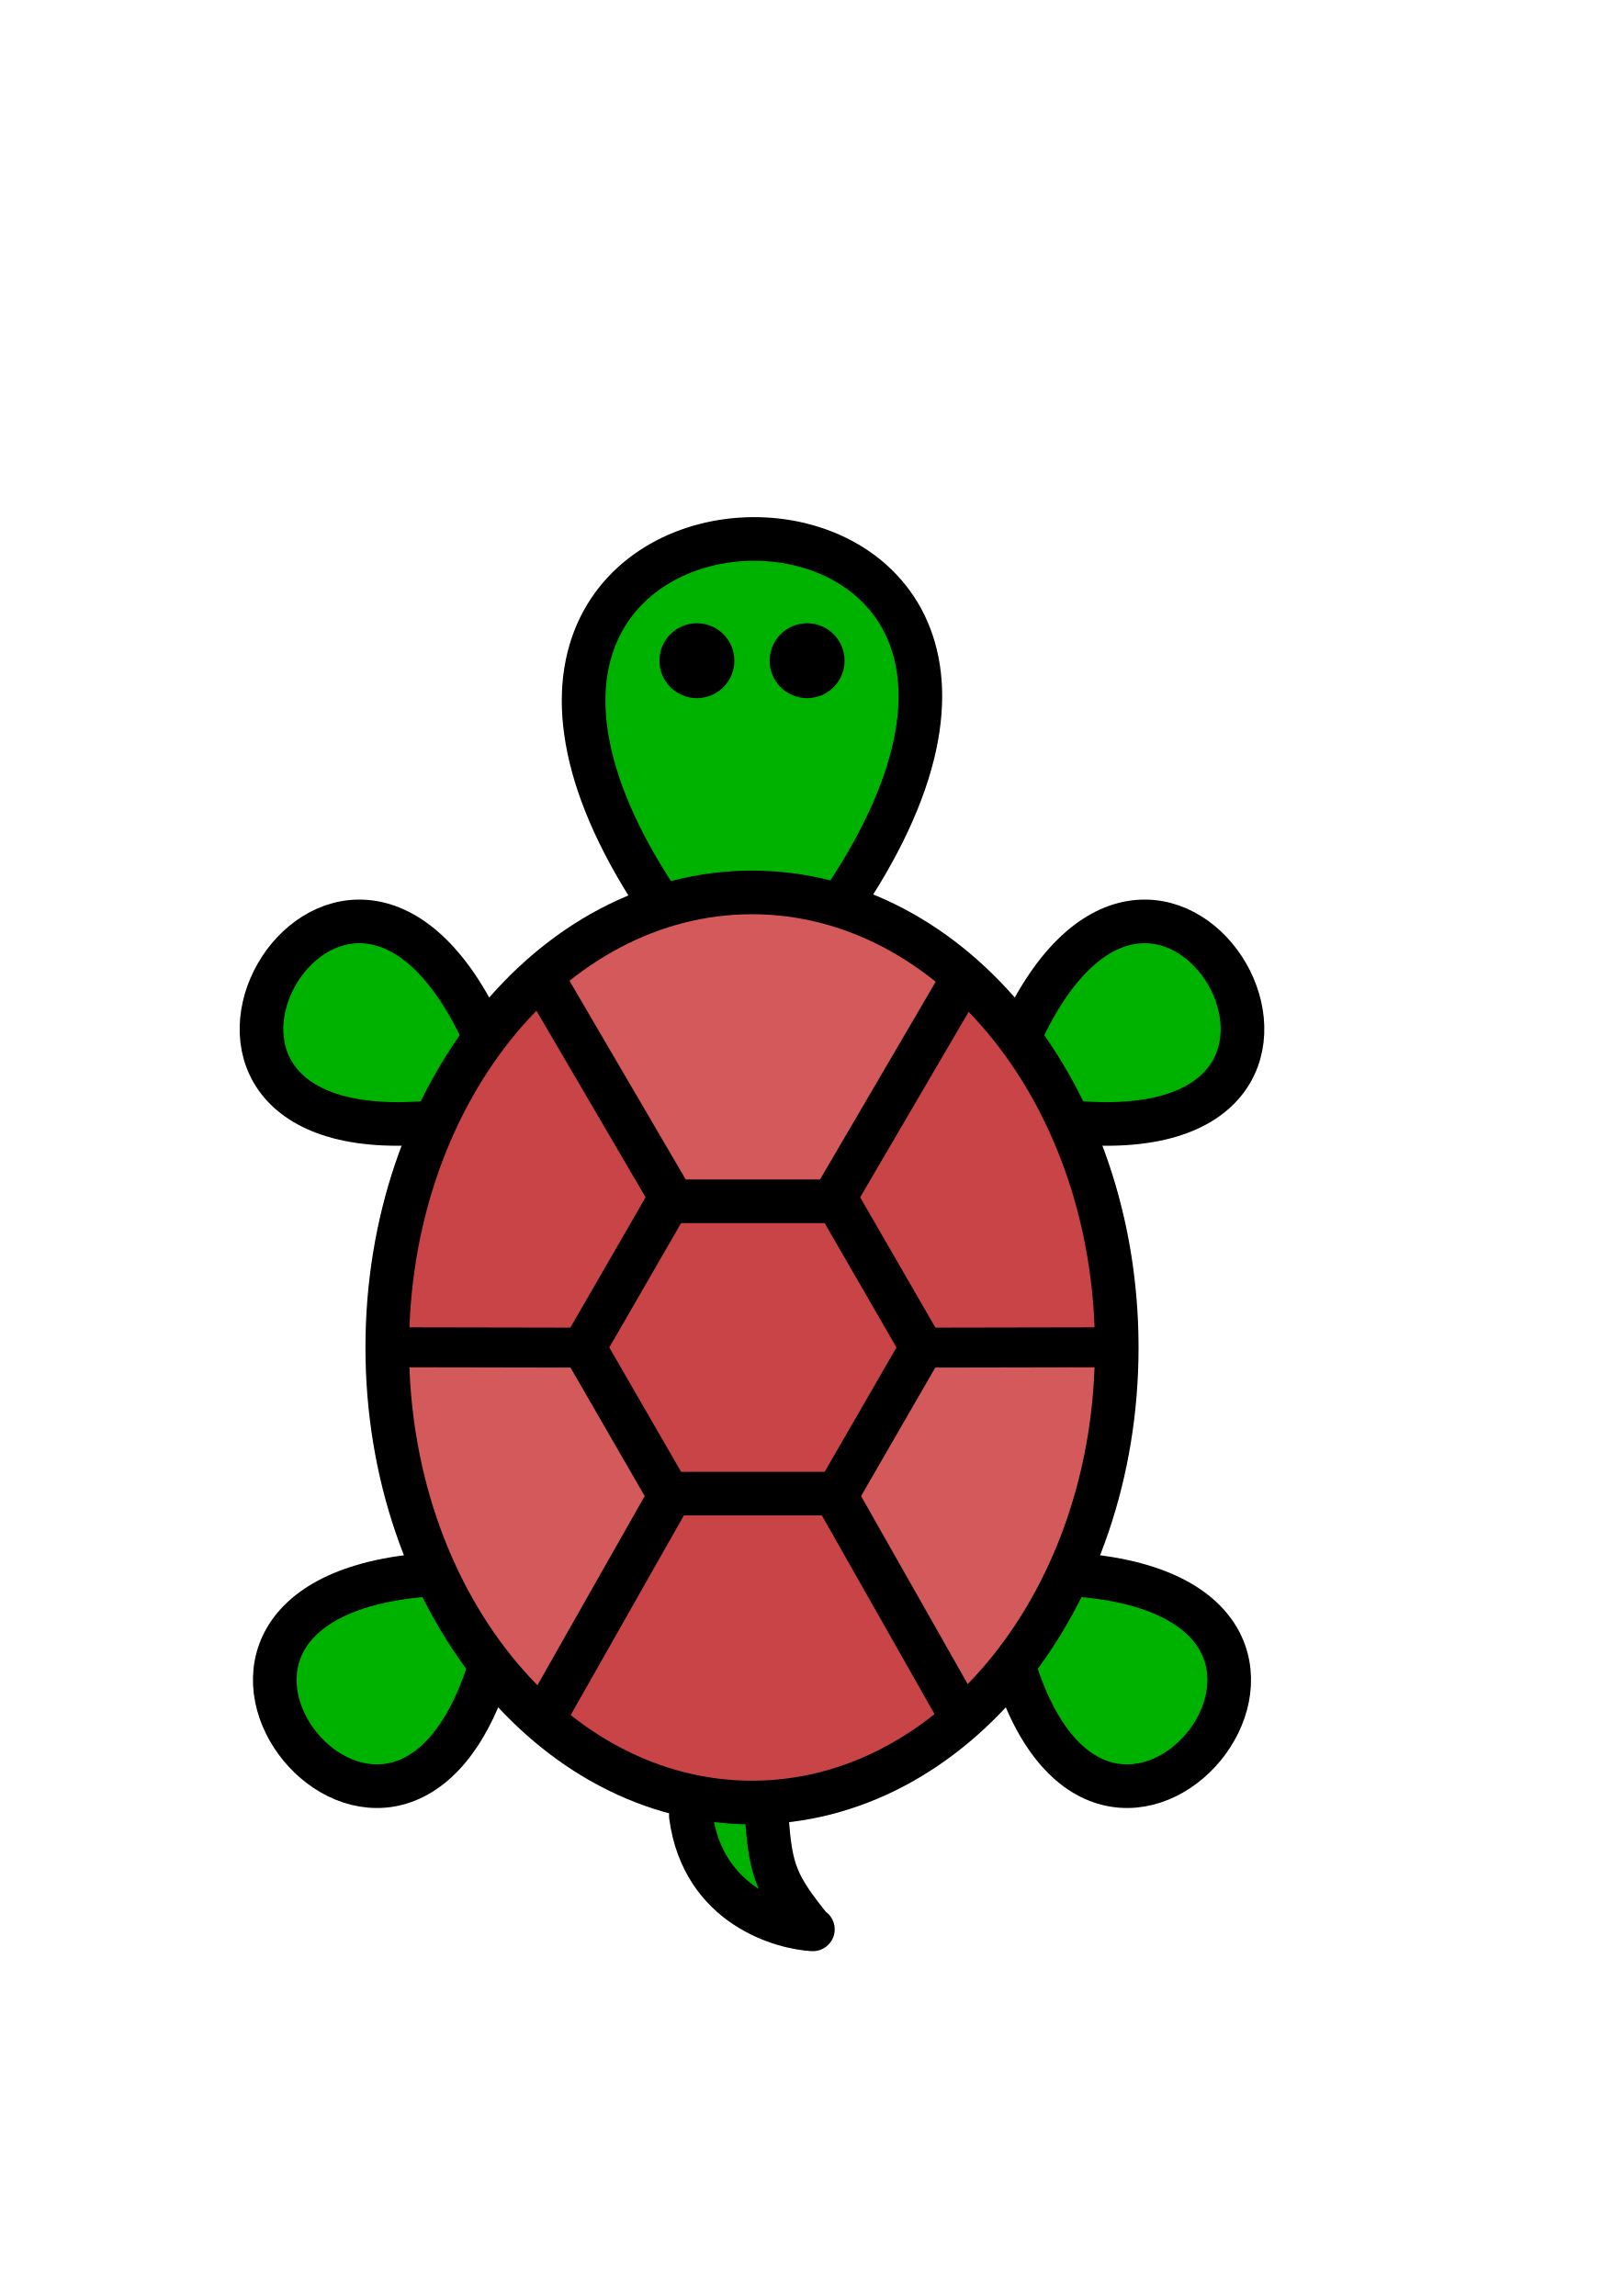
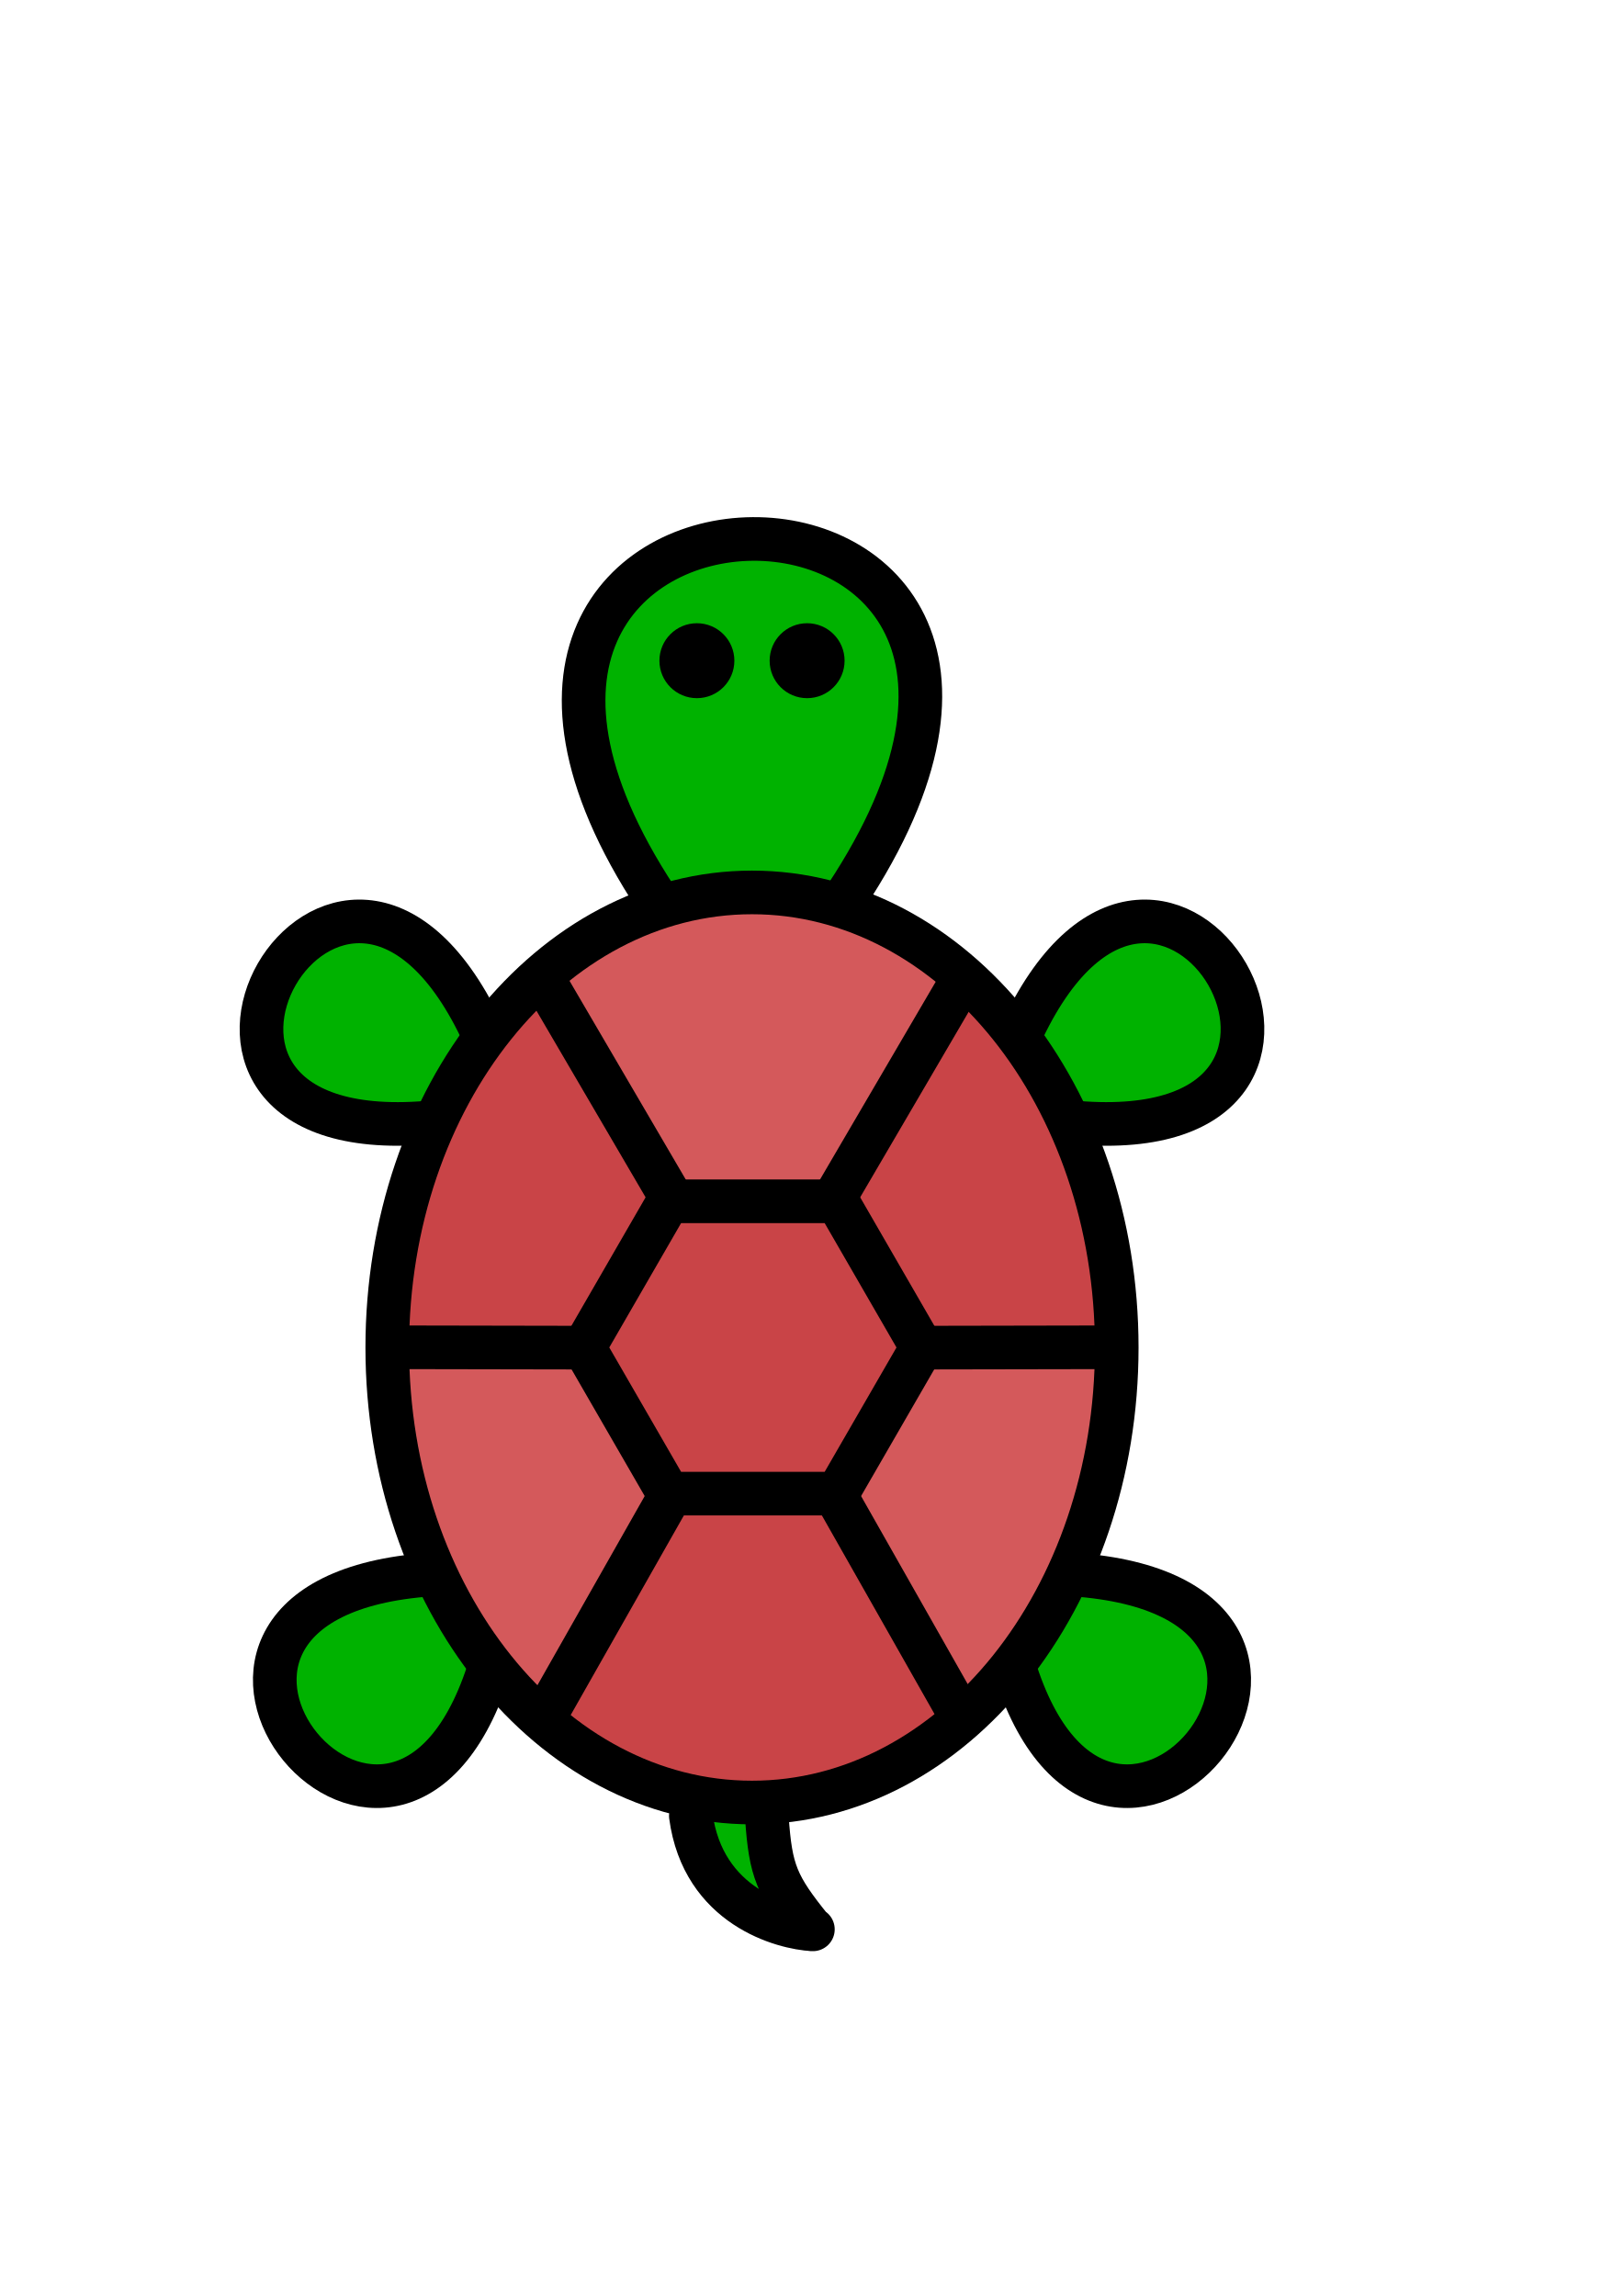
<svg xmlns="http://www.w3.org/2000/svg" width="210mm" height="297mm" viewBox="0 0 744.094 1052.362" id="svg4167" version="1.1">
  <defs id="defs4169">
    </defs>
  <g id="layer1">
    <path style="fill:#d4595b;fill-opacity:1;fill-rule:evenodd;stroke:none;stroke-width:1px;stroke-linecap:butt;stroke-linejoin:miter;stroke-opacity:1" d="m 308.854,680.626 -60.104,103.541 -54.043,-65.155 -11.112,-49.497 -4.041,-23.739 -3.536,-26.264 100.51,2.02 z" id="path4253-6-7-5" />
-     <path style="fill:#c94447;fill-rule:evenodd;stroke:none;stroke-width:1px;stroke-linecap:butt;stroke-linejoin:miter;stroke-opacity:1;fill-opacity:1" d="m 267.69,617.492 -89.398,-0.505 3.03,-54.043 25.254,-68.185 32.83,-40.911 10.607,-5.556 55.053,104.046 z" id="path4253" />
-     <path style="fill:#c94447;fill-rule:evenodd;stroke:#000000;stroke-width:1px;stroke-linecap:butt;stroke-linejoin:miter;stroke-opacity:1;fill-opacity:1" d="m 308.393,556.648 75.357,-0.714 33.929,62.5 -37.857,59.821 -69.286,-0.893 -37.5,-60.714 z" id="path4304" />
+     <path style="fill:#c94447;fill-opacity:1;fill-rule:evenodd;stroke:none;stroke-width:1px;stroke-linecap:butt;stroke-linejoin:miter;stroke-opacity:1" d="m 267.69,617.492 -89.398,-0.505 3.03,-54.043 25.254,-68.185 32.83,-40.911 10.607,-5.556 55.053,104.046 z" id="path4253" />
+     <path style="fill:#c94447;fill-opacity:1;fill-rule:evenodd;stroke:none;stroke-width:1px;stroke-linecap:butt;stroke-linejoin:miter;stroke-opacity:1" d="m 308.393,556.648 75.357,-0.714 33.929,62.5 -37.857,59.821 -69.286,-0.893 -37.5,-60.714 z" id="path4304" />
    <path style="fill:#c94447;fill-opacity:1;fill-rule:evenodd;stroke:none;stroke-width:1px;stroke-linecap:butt;stroke-linejoin:miter;stroke-opacity:1" d="m 424.012,620.775 89.398,-0.505 -3.03,-54.043 -25.254,-68.185 -32.83,-40.911 -10.607,-5.556 -55.053,104.046 z" id="path4253-6" />
-     <path style="fill:#00b200;fill-rule:evenodd;stroke:none;stroke-width:1px;stroke-linecap:butt;stroke-linejoin:miter;stroke-opacity:1;fill-opacity:1" d="m 304.286,417.362 -35.357,-62.857 3.929,-61.786 23.571,-33.571 44.643,-11.071 47.857,6.071 32.857,41.429 -0.357,46.786 -16.429,39.643 -20.357,33.571 -60.714,-8.929 z" id="path4320" />
-     <path style="fill:#d4595b;fill-rule:evenodd;stroke:none;stroke-width:1px;stroke-linecap:butt;stroke-linejoin:miter;stroke-opacity:1;fill-opacity:1" d="m 308.602,551.327 -56.569,-105.056 54.043,-33.335 42.426,-5.556 30.81,6.061 42.426,17.173 22.223,18.183 -65.66,105.056 -69.701,-0.505 z" id="path4236" />
-     <path style="fill:#00b200;fill-rule:evenodd;stroke:#000000;stroke-width:1px;stroke-linecap:butt;stroke-linejoin:miter;stroke-opacity:1;fill-opacity:1" d="m 316.429,824.148 34.286,1.429 6.429,52.857 L 332.5,867.362 312.5,832.719 Z" id="path4326" />
+     <path style="fill:#00b200;fill-opacity:1;fill-rule:evenodd;stroke:none;stroke-width:1px;stroke-linecap:butt;stroke-linejoin:miter;stroke-opacity:1" d="m 304.286,417.362 -35.357,-62.857 3.929,-61.786 23.571,-33.571 44.643,-11.071 47.857,6.071 32.857,41.429 -0.357,46.786 -16.429,39.643 -20.357,33.571 -60.714,-8.929 z" id="path4320" />
+     <path style="fill:#d4595b;fill-opacity:1;fill-rule:evenodd;stroke:none;stroke-width:1px;stroke-linecap:butt;stroke-linejoin:miter;stroke-opacity:1" d="m 308.602,551.327 -56.569,-105.056 54.043,-33.335 42.426,-5.556 30.81,6.061 42.426,17.173 22.223,18.183 -65.66,105.056 -69.701,-0.505 z" id="path4236" />
+     <path style="fill:#00b200;fill-opacity:1;fill-rule:evenodd;stroke:#000000;stroke-width:1px;stroke-linecap:butt;stroke-linejoin:miter;stroke-opacity:1" d="m 316.429,824.148 34.286,1.429 6.429,52.857 L 332.5,867.362 312.5,832.719 Z" id="path4326" />
    <path style="fill:#c94447;fill-opacity:1;fill-rule:evenodd;stroke:none;stroke-width:1px;stroke-linecap:butt;stroke-linejoin:miter;stroke-opacity:1" d="m 383.356,682.649 56.569,105.056 -54.043,33.335 -42.426,5.556 -30.81,-6.061 -42.426,-17.173 -22.223,-18.183 65.66,-105.056 69.701,0.505 z" id="path4236-3" />
    <path style="fill:#d4595b;fill-opacity:1;fill-rule:evenodd;stroke:none;stroke-width:1px;stroke-linecap:butt;stroke-linejoin:miter;stroke-opacity:1" d="m 383.605,682.899 60.104,103.541 54.043,-65.155 11.112,-49.497 4.041,-23.739 3.536,-26.264 -100.51,2.02 z" id="path4253-6-7" />
    <path style="opacity:1;fill:none;fill-opacity:1;stroke:#000000;stroke-width:20;stroke-linecap:round;stroke-linejoin:round;stroke-miterlimit:4;stroke-dasharray:none;stroke-opacity:1" id="path4729" d="m 422.377,617.609 -38.677,66.991 -77.354,0 -38.677,-66.991 38.677,-66.991 77.354,0 z" />
    <path style="fill:none;fill-rule:evenodd;stroke:#000000;stroke-width:1px;stroke-linecap:butt;stroke-linejoin:miter;stroke-opacity:1" d="m 308.594,553.323 -2.36,0.299" id="path4737" />
    <path style="fill:none;fill-rule:evenodd;stroke:#000000;stroke-width:1px;stroke-linecap:butt;stroke-linejoin:miter;stroke-opacity:1" d="m 241.584,450.586 -1.01,1.01" id="path4739" />
-     <path style="fill:#00b200;fill-rule:evenodd;stroke:#000000;stroke-width:1px;stroke-linecap:butt;stroke-linejoin:miter;stroke-opacity:1;fill-opacity:1" d="m 223.214,758.434 -17.857,41.071 -22.857,17.5 -31.429,-3.214 -20.714,-21.071 -5,-36.786 32.143,-27.5 41.429,-8.929 23.571,37.143 z" id="path4328" />
-     <path style="fill:#00b200;fill-rule:evenodd;stroke:#000000;stroke-width:1px;stroke-linecap:butt;stroke-linejoin:miter;stroke-opacity:1;fill-opacity:1" d="m 225.714,468.434 -26.429,45 -50.357,-1.071 -28.214,-22.857 0,-30.357 20,-33.929 35.357,-4.286 25,18.929 15,23.214 z" id="path4330" />
-     <g id="g4772" transform="translate(43.59421,153.8183)">
-       <path id="path4741" d="M 266.68,399.804 204.051,292.727" style="fill:none;fill-rule:evenodd;stroke:#000000;stroke-width:20;stroke-linecap:butt;stroke-linejoin:miter;stroke-miterlimit:4;stroke-dasharray:none;stroke-opacity:1" />
-       <path id="path4747" d="m 231.091,463.88 -95.75,-0.178" style="fill:none;fill-rule:evenodd;stroke:#000000;stroke-width:18.312;stroke-linecap:butt;stroke-linejoin:miter;stroke-miterlimit:4;stroke-dasharray:none;stroke-opacity:1" />
-       <path id="path4749" d="m 262.64,533.144 -55.558,97.985" style="fill:none;fill-rule:evenodd;stroke:#000000;stroke-width:20;stroke-linecap:butt;stroke-linejoin:miter;stroke-miterlimit:4;stroke-dasharray:none;stroke-opacity:1" />
-     </g>
-     <path style="fill:#00b200;fill-rule:evenodd;stroke:#000000;stroke-width:1px;stroke-linecap:butt;stroke-linejoin:miter;stroke-opacity:1;fill-opacity:1" d="m 468.214,479.148 25.357,-46.429 39.286,-8.571 26.786,13.214 12.143,32.5 -14.286,37.143 -52.5,11.429 -13.571,-2.857 z" id="path4322" />
-     <path style="fill:#00b200;fill-rule:evenodd;stroke:#000000;stroke-width:1px;stroke-linecap:butt;stroke-linejoin:miter;stroke-opacity:1;fill-opacity:1" d="m 465.357,770.576 25.714,-51.429 57.143,14.643 16.786,31.429 -10.357,35.714 -23.571,16.071 -37.143,-2.143 -21.071,-30.357 z" id="path4324" />
-     <g id="g4772-5" transform="matrix(-1,0,0,1,646.4513,153.8183)">
-       <path id="path4741-3" d="M 266.68,399.804 204.051,292.727" style="fill:none;fill-rule:evenodd;stroke:#000000;stroke-width:20;stroke-linecap:butt;stroke-linejoin:miter;stroke-miterlimit:4;stroke-dasharray:none;stroke-opacity:1" />
-       <path id="path4747-5" d="m 231.091,463.88 -95.75,-0.178" style="fill:none;fill-rule:evenodd;stroke:#000000;stroke-width:18.312;stroke-linecap:butt;stroke-linejoin:miter;stroke-miterlimit:4;stroke-dasharray:none;stroke-opacity:1" />
-       <path id="path4749-6" d="m 262.64,533.144 -55.558,97.985" style="fill:none;fill-rule:evenodd;stroke:#000000;stroke-width:20;stroke-linecap:butt;stroke-linejoin:miter;stroke-miterlimit:4;stroke-dasharray:none;stroke-opacity:1" />
-     </g>
+     <path style="fill:#00b200;fill-opacity:1;fill-rule:evenodd;stroke:none;stroke-width:1px;stroke-linecap:butt;stroke-linejoin:miter;stroke-opacity:1" d="m 223.214,758.434 -17.857,41.071 -22.857,17.5 -31.429,-3.214 -20.714,-21.071 -5,-36.786 32.143,-27.5 41.429,-8.929 23.571,37.143 z" id="path4328" />
+     <path style="fill:#00b200;fill-opacity:1;fill-rule:evenodd;stroke:none;stroke-width:1px;stroke-linecap:butt;stroke-linejoin:miter;stroke-opacity:1" d="m 225.714,468.434 -26.429,45 -50.357,-1.071 -28.214,-22.857 0,-30.357 20,-33.929 35.357,-4.286 25,18.929 15,23.214 z" id="path4330" />
+     <path style="fill:none;fill-rule:evenodd;stroke:#000000;stroke-width:20;stroke-linecap:butt;stroke-linejoin:miter;stroke-miterlimit:4;stroke-dasharray:none;stroke-opacity:1" d="M 310.274,553.622 247.645,446.546" id="path4741" />
+     <path style="fill:none;fill-rule:evenodd;stroke:#000000;stroke-width:20;stroke-linecap:butt;stroke-linejoin:miter;stroke-miterlimit:4;stroke-dasharray:none;stroke-opacity:1" d="m 274.686,617.698 -95.75,-0.178" id="path4747" />
+     <path style="fill:none;fill-rule:evenodd;stroke:#000000;stroke-width:20;stroke-linecap:butt;stroke-linejoin:miter;stroke-miterlimit:4;stroke-dasharray:none;stroke-opacity:1" d="m 306.234,686.962 -55.558,97.985" id="path4749" />
+     <path style="fill:#00b200;fill-opacity:1;fill-rule:evenodd;stroke:none;stroke-width:1px;stroke-linecap:butt;stroke-linejoin:miter;stroke-opacity:1" d="m 468.214,479.148 25.357,-46.429 39.286,-8.571 26.786,13.214 12.143,32.5 -14.286,37.143 -52.5,11.429 -13.571,-2.857 z" id="path4322" />
+     <path style="fill:#00b200;fill-opacity:1;fill-rule:evenodd;stroke:none;stroke-width:1px;stroke-linecap:butt;stroke-linejoin:miter;stroke-opacity:1" d="m 465.357,770.576 25.714,-51.429 57.143,14.643 16.786,31.429 -10.357,35.714 -23.571,16.071 -37.143,-2.143 -21.071,-30.357 z" id="path4324" />
+     <path style="fill:none;fill-rule:evenodd;stroke:#000000;stroke-width:20;stroke-linecap:butt;stroke-linejoin:miter;stroke-miterlimit:4;stroke-dasharray:none;stroke-opacity:1" d="M 379.771,553.622 442.401,446.546" id="path4741-3" />
+     <path style="fill:none;fill-rule:evenodd;stroke:#000000;stroke-width:20;stroke-linecap:butt;stroke-linejoin:miter;stroke-miterlimit:4;stroke-dasharray:none;stroke-opacity:1" d="m 415.36,617.698 95.75,-0.178" id="path4747-5" />
+     <path style="fill:none;fill-rule:evenodd;stroke:#000000;stroke-width:20;stroke-linecap:butt;stroke-linejoin:miter;stroke-miterlimit:4;stroke-dasharray:none;stroke-opacity:1" d="m 383.812,686.962 55.558,97.985" id="path4749-6" />
    <path style="fill:none;fill-rule:evenodd;stroke:#000000;stroke-width:13.616;stroke-linecap:butt;stroke-linejoin:miter;stroke-miterlimit:4;stroke-dasharray:none;stroke-opacity:1" d="m 468.882,471.533 c 65.419,-136.478 175.846,55.536 24.492,43.035" id="path4828" />
    <path style="fill:none;fill-rule:evenodd;stroke:#000000;stroke-width:20;stroke-linecap:butt;stroke-linejoin:miter;stroke-miterlimit:4;stroke-dasharray:none;stroke-opacity:1" d="M 304.355,417.221 C 149.841,191.792 540.496,189.121 384.045,416.277" id="path4839" />
    <ellipse style="opacity:1;fill:none;fill-opacity:1;stroke:#000000;stroke-width:20;stroke-linecap:round;stroke-linejoin:round;stroke-miterlimit:4;stroke-dasharray:none;stroke-opacity:1" id="path4715" cx="-344.618" cy="617.609" rx="167.143" ry="208.571" transform="scale(-1,1)" />
    <path style="fill:none;fill-rule:evenodd;stroke:#000000;stroke-width:20;stroke-linecap:butt;stroke-linejoin:miter;stroke-miterlimit:4;stroke-dasharray:none;stroke-opacity:1" d="m 468.882,471.533 c 65.419,-136.478 175.846,55.536 24.492,43.035" id="path4828-2" />
    <path style="fill:none;fill-rule:evenodd;stroke:#000000;stroke-width:20;stroke-linecap:butt;stroke-linejoin:miter;stroke-miterlimit:4;stroke-dasharray:none;stroke-opacity:1" d="m 495.223,721.95 c 150.785,13.028 10.116,184.13 -31.618,38.107" id="path4828-2-9" />
    <path style="fill:none;fill-rule:evenodd;stroke:#000000;stroke-width:20;stroke-linecap:butt;stroke-linejoin:miter;stroke-miterlimit:4;stroke-dasharray:none;stroke-opacity:1" d="m 220.353,471.533 c -65.419,-136.478 -175.846,55.536 -24.492,43.035" id="path4828-2-6" />
    <path style="fill:none;fill-rule:evenodd;stroke:#000000;stroke-width:20;stroke-linecap:butt;stroke-linejoin:miter;stroke-miterlimit:4;stroke-dasharray:none;stroke-opacity:1" d="M 194.012,721.95 C 43.227,734.978 183.895,906.08 225.63,760.057" id="path4828-2-9-0" />
    <path id="path5013" style="fill:none;fill-rule:evenodd;stroke:#000000;stroke-width:20;stroke-linecap:round;stroke-linejoin:miter;stroke-miterlimit:4;stroke-dasharray:none;stroke-opacity:1" d="m 351.44,833.111 c 1.688,24.575 4.441,31.139 20.65,51.196 m -55.498,-52.056 c 5.572,41.777 42.366,51.372 55.928,52.056" />
    <g id="g5667" transform="translate(-0.852551,0)">
      <circle r="17.173" cy="302.829" cx="320.218" id="path5650" style="opacity:1;fill:#000000;fill-opacity:1;stroke:none;stroke-width:0.2;stroke-linecap:round;stroke-linejoin:round;stroke-miterlimit:4;stroke-dasharray:none;stroke-opacity:1" />
      <circle r="17.173" cy="302.829" cx="370.726" id="path5650-6" style="opacity:1;fill:#000000;fill-opacity:1;stroke:none;stroke-width:0.2;stroke-linecap:round;stroke-linejoin:round;stroke-miterlimit:4;stroke-dasharray:none;stroke-opacity:1" />
    </g>
  </g>
</svg>
